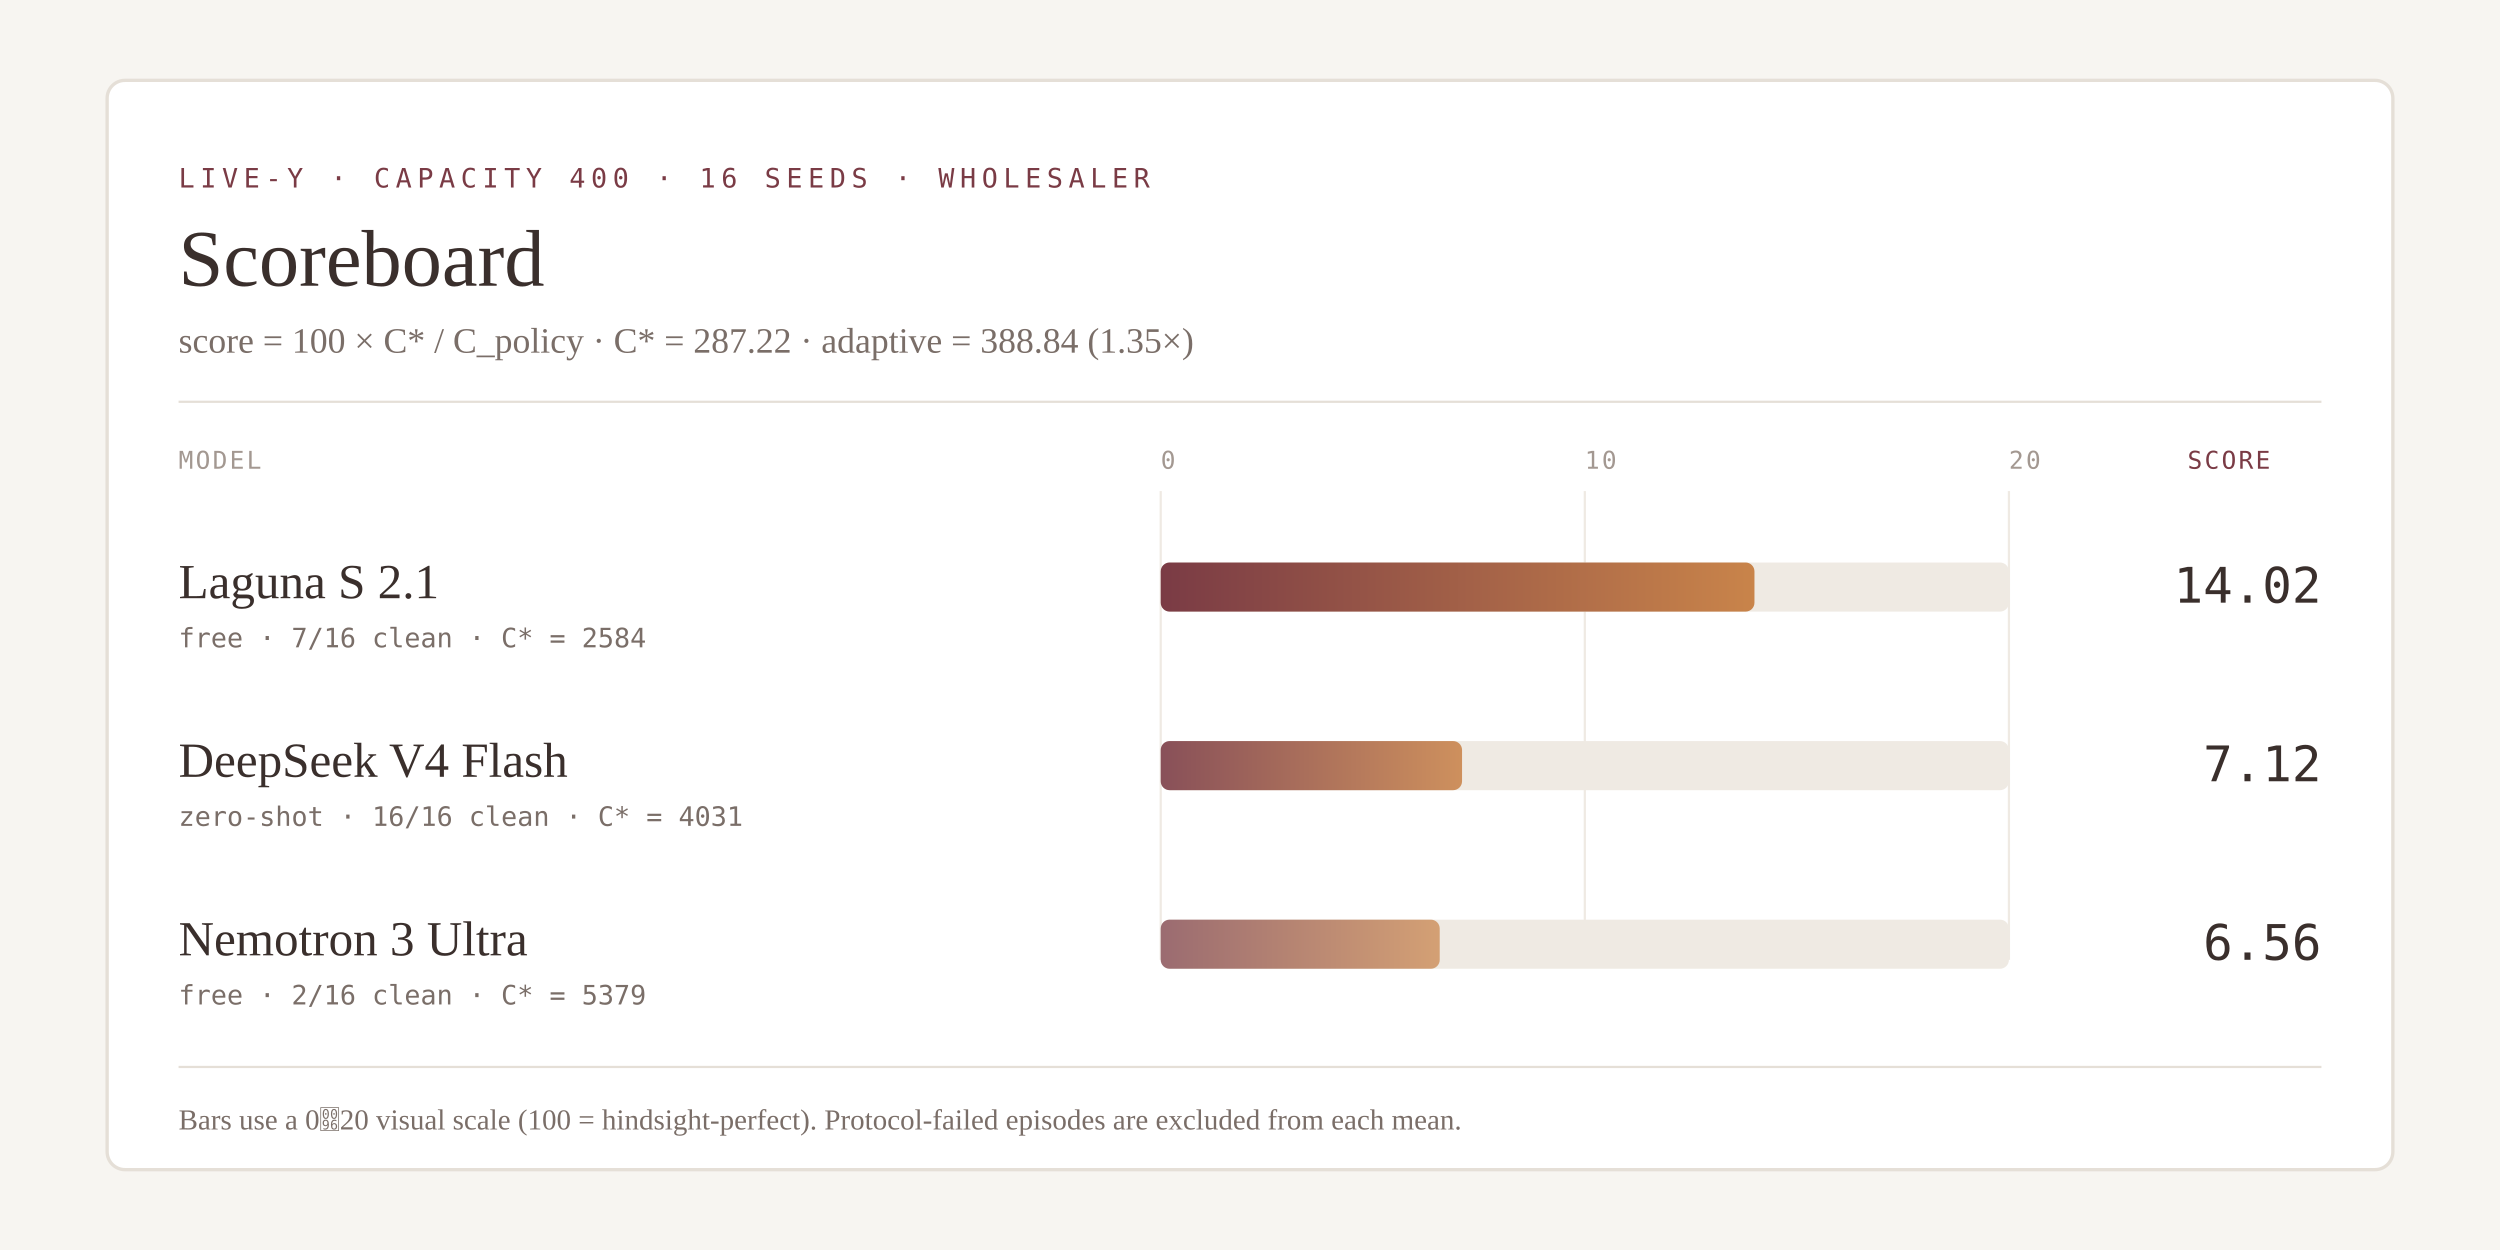
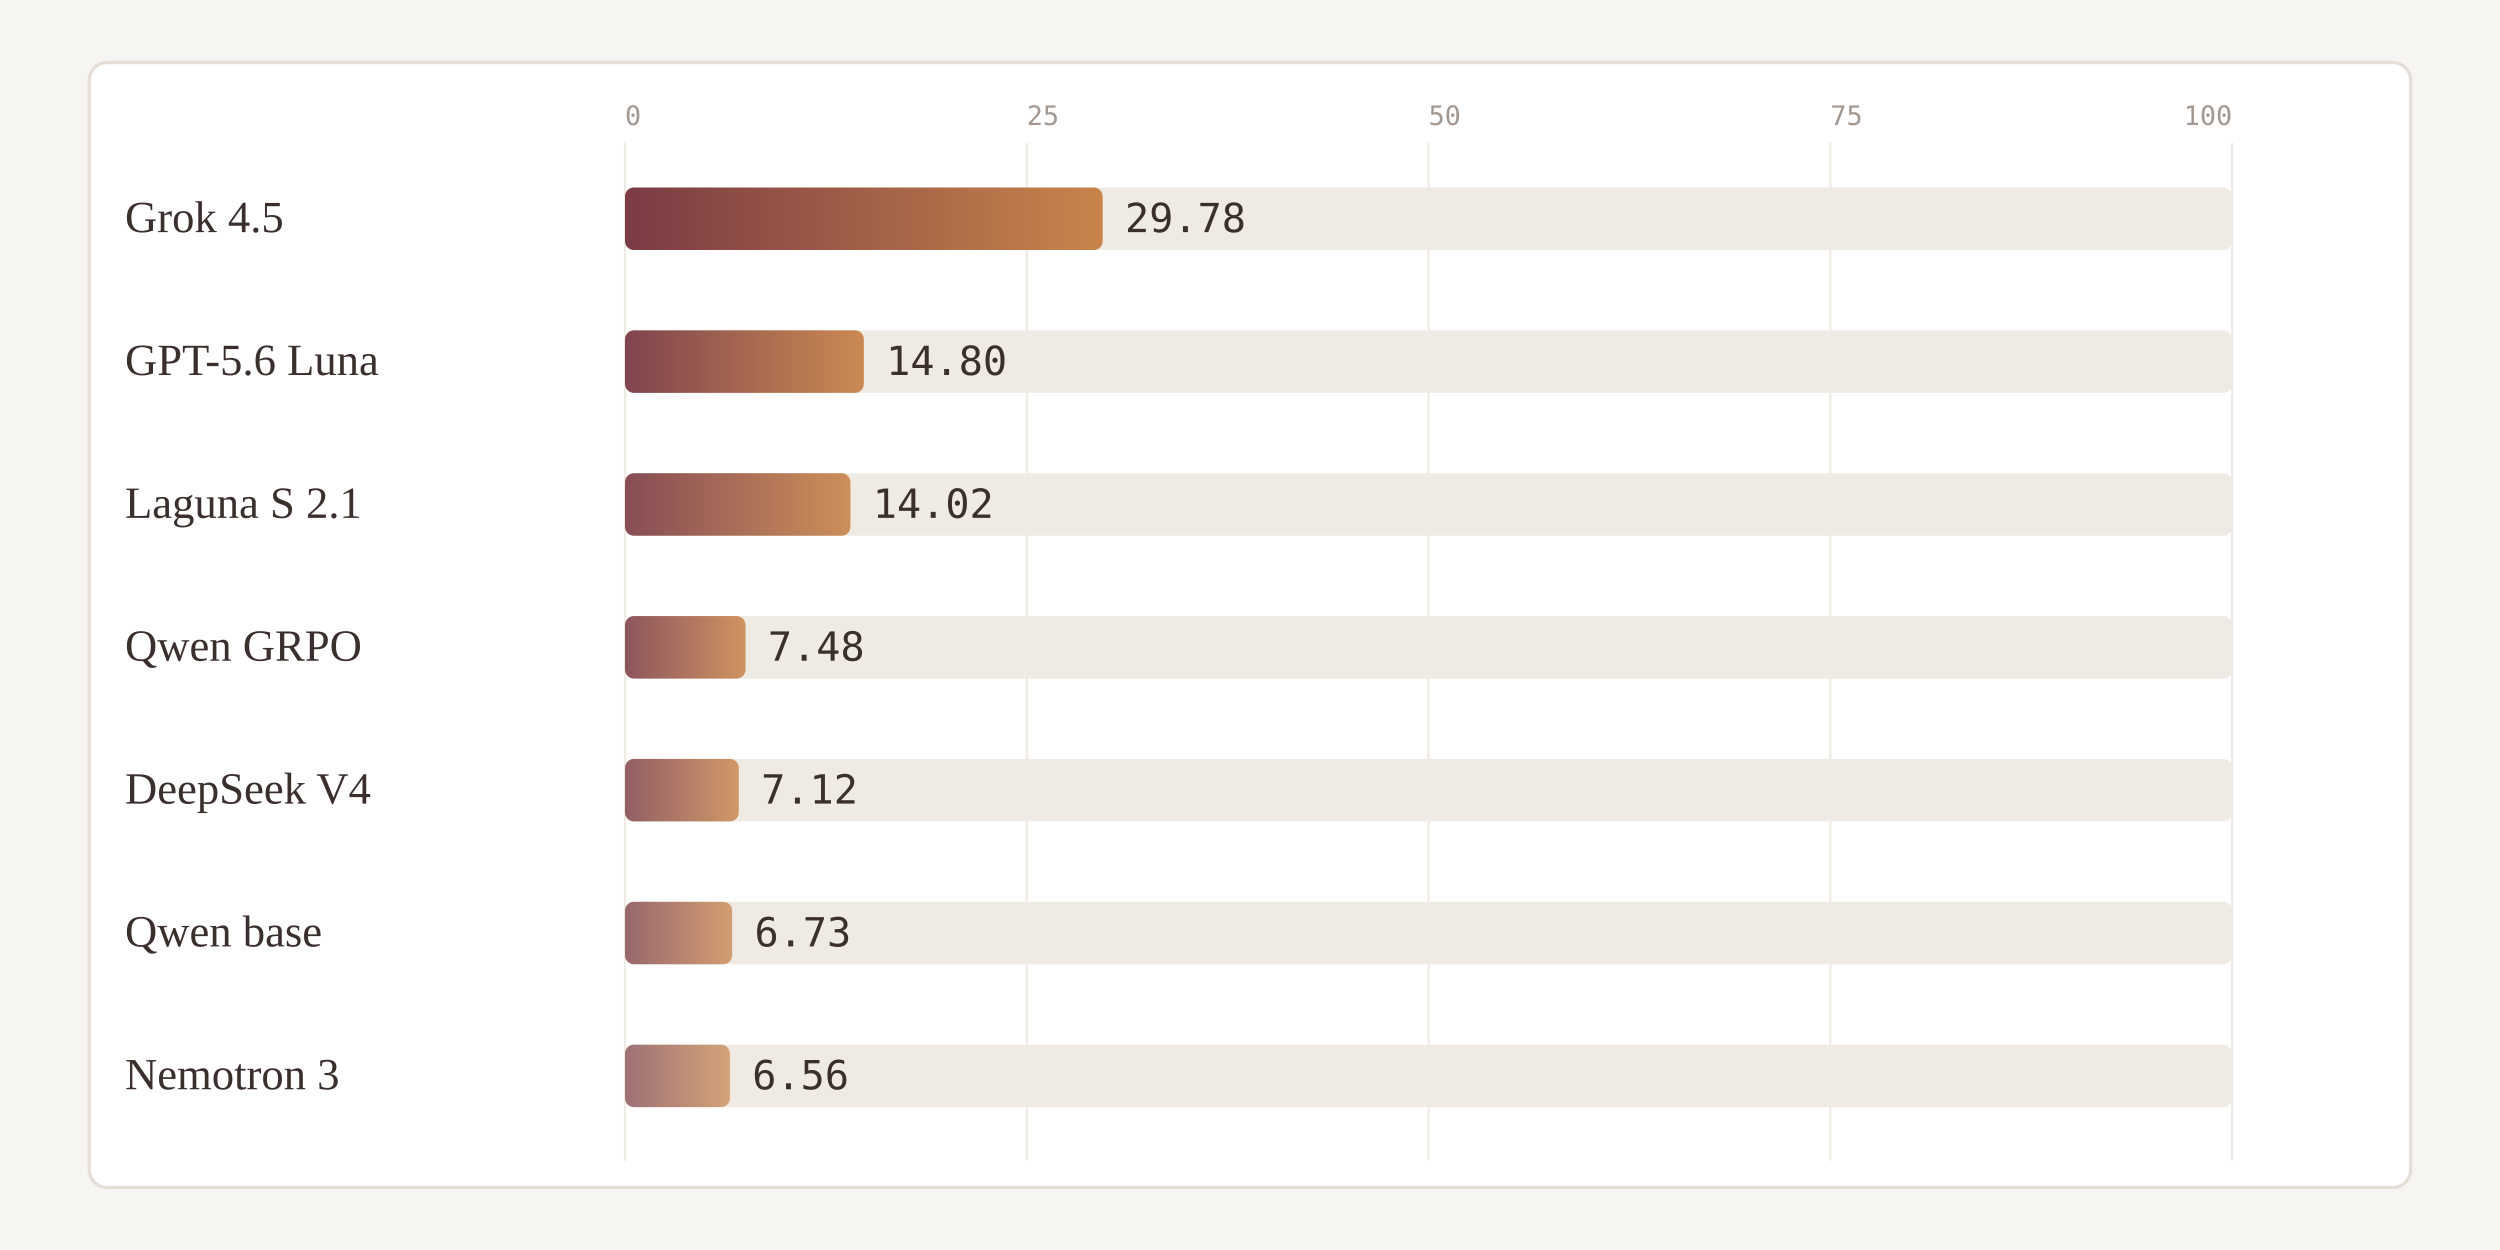
- <svg xmlns="http://www.w3.org/2000/svg" width="1120" height="560" viewBox="0 0 1120 560" role="img" aria-labelledby="title desc">
+ <svg xmlns="http://www.w3.org/2000/svg" width="1120" height="560" viewBox="0 0 1120 560" role="img" aria-labelledby="title">
+   <rect width="1120" height="560" fill="#F7F5F1" />
+   <rect x="40" y="28" width="1040" height="504" rx="8" fill="#FFFFFF" stroke="#E5DFD7" stroke-width="1.5" />
  <defs>
    <linearGradient id="bar" x1="0" y1="0" x2="1" y2="0">
      <stop offset="0%" stop-color="#7A3B45" />
      <stop offset="100%" stop-color="#C9844A" />
    </linearGradient>
  </defs>
-   <rect width="1120" height="560" fill="#F7F5F1" />
-   <rect x="48" y="36" width="1024" height="488" rx="8" fill="#FFFFFF" stroke="#E5DFD7" stroke-width="1.5" />
-   <text x="80" y="84" fill="#7A3B45" font-family="IBM Plex Mono, Menlo, Consolas, monospace" font-size="12" letter-spacing="2.5">LIVE-Y  ·  CAPACITY 400  ·  16 SEEDS  ·  WHOLESALER</text>
-   <text x="80" y="128" fill="#3A2F2C" font-family="Georgia, 'Times New Roman', serif" font-size="36">Scoreboard</text>
-   <text x="80" y="158" fill="#7A6E68" font-family="Georgia, 'Times New Roman', serif" font-size="16">
-     score = 100 × C* / C_policy    ·    C* = 287.22    ·    adaptive = 388.84 (1.35×)
-   </text>
-   <line x1="80" y1="180" x2="1040" y2="180" stroke="#E5DFD7" stroke-width="1" />
-   <g font-family="IBM Plex Mono, Menlo, Consolas, monospace" font-size="11" fill="#A39891" letter-spacing="1">
-     <text x="80" y="210">MODEL</text>
-     <text x="520" y="210">0</text>
-     <text x="710" y="210">10</text>
-     <text x="900" y="210">20</text>
-     <text x="980" y="210" fill="#7A3B45">SCORE</text>
+   <g font-family="IBM Plex Mono, Menlo, Consolas, monospace" font-size="12" fill="#A39891">
+     <text x="280" y="56">0</text>
+     <text x="460" y="56">25</text>
+     <text x="640" y="56">50</text>
+     <text x="820" y="56">75</text>
+     <text x="1000" y="56" text-anchor="end">100</text>
  </g>
  <g stroke="#EFEAE3" stroke-width="1">
-     <line x1="520" y1="220" x2="520" y2="430" />
-     <line x1="710" y1="220" x2="710" y2="430" />
-     <line x1="900" y1="220" x2="900" y2="430" />
+     <line x1="280" y1="64" x2="280" y2="520" />
+     <line x1="460" y1="64" x2="460" y2="520" />
+     <line x1="640" y1="64" x2="640" y2="520" />
+     <line x1="820" y1="64" x2="820" y2="520" />
+     <line x1="1000" y1="64" x2="1000" y2="520" />
  </g>
-   <g font-family="Georgia, 'Times New Roman', serif">
-     <text x="80" y="268" fill="#3A2F2C" font-size="22">Laguna S 2.1</text>
-     <text x="80" y="290" fill="#7A6E68" font-family="IBM Plex Mono, Menlo, Consolas, monospace" font-size="12">free  ·  7/16 clean  ·  C* = 2584</text>
-     <rect x="520" y="252" width="380" height="22" rx="4" fill="#EFEAE3" />
-     <rect x="520" y="252" width="266" height="22" rx="4" fill="url(#bar)" />
-     <text x="1040" y="270" fill="#3A2F2C" font-family="IBM Plex Mono, Menlo, Consolas, monospace" font-size="22" text-anchor="end">14.02</text>
-     <text x="80" y="348" fill="#3A2F2C" font-size="22">DeepSeek V4 Flash</text>
-     <text x="80" y="370" fill="#7A6E68" font-family="IBM Plex Mono, Menlo, Consolas, monospace" font-size="12">zero-shot  ·  16/16 clean  ·  C* = 4031</text>
-     <rect x="520" y="332" width="380" height="22" rx="4" fill="#EFEAE3" />
-     <rect x="520" y="332" width="135" height="22" rx="4" fill="url(#bar)" fill-opacity="0.88" />
-     <text x="1040" y="350" fill="#3A2F2C" font-family="IBM Plex Mono, Menlo, Consolas, monospace" font-size="22" text-anchor="end">7.12</text>
-     <text x="80" y="428" fill="#3A2F2C" font-size="22">Nemotron 3 Ultra</text>
-     <text x="80" y="450" fill="#7A6E68" font-family="IBM Plex Mono, Menlo, Consolas, monospace" font-size="12">free  ·  2/16 clean  ·  C* = 5379</text>
-     <rect x="520" y="412" width="380" height="22" rx="4" fill="#EFEAE3" />
-     <rect x="520" y="412" width="125" height="22" rx="4" fill="url(#bar)" fill-opacity="0.72" />
-     <text x="1040" y="430" fill="#3A2F2C" font-family="IBM Plex Mono, Menlo, Consolas, monospace" font-size="22" text-anchor="end">6.56</text>
+   <g font-family="Georgia, 'Times New Roman', serif" font-size="20" fill="#3A2F2C">
+     <text x="56" y="104">Grok 4.5</text>
+     <rect x="280" y="84" width="720" height="28" rx="4" fill="#EFEAE3" />
+     <rect x="280" y="84" width="214" height="28" rx="4" fill="url(#bar)" />
+     <text x="504" y="104" font-family="IBM Plex Mono, Menlo, Consolas, monospace" font-size="18">29.78</text>
+     <text x="56" y="168">GPT-5.6 Luna</text>
+     <rect x="280" y="148" width="720" height="28" rx="4" fill="#EFEAE3" />
+     <rect x="280" y="148" width="107" height="28" rx="4" fill="url(#bar)" fill-opacity="0.95" />
+     <text x="397" y="168" font-family="IBM Plex Mono, Menlo, Consolas, monospace" font-size="18">14.80</text>
+     <text x="56" y="232">Laguna S 2.1</text>
+     <rect x="280" y="212" width="720" height="28" rx="4" fill="#EFEAE3" />
+     <rect x="280" y="212" width="101" height="28" rx="4" fill="url(#bar)" fill-opacity="0.90" />
+     <text x="391" y="232" font-family="IBM Plex Mono, Menlo, Consolas, monospace" font-size="18">14.02</text>
+     <text x="56" y="296">Qwen GRPO</text>
+     <rect x="280" y="276" width="720" height="28" rx="4" fill="#EFEAE3" />
+     <rect x="280" y="276" width="54" height="28" rx="4" fill="url(#bar)" fill-opacity="0.85" />
+     <text x="344" y="296" font-family="IBM Plex Mono, Menlo, Consolas, monospace" font-size="18">7.48</text>
+     <text x="56" y="360">DeepSeek V4</text>
+     <rect x="280" y="340" width="720" height="28" rx="4" fill="#EFEAE3" />
+     <rect x="280" y="340" width="51" height="28" rx="4" fill="url(#bar)" fill-opacity="0.80" />
+     <text x="341" y="360" font-family="IBM Plex Mono, Menlo, Consolas, monospace" font-size="18">7.12</text>
+     <text x="56" y="424">Qwen base</text>
+     <rect x="280" y="404" width="720" height="28" rx="4" fill="#EFEAE3" />
+     <rect x="280" y="404" width="48" height="28" rx="4" fill="url(#bar)" fill-opacity="0.75" />
+     <text x="338" y="424" font-family="IBM Plex Mono, Menlo, Consolas, monospace" font-size="18">6.73</text>
+     <text x="56" y="488">Nemotron 3</text>
+     <rect x="280" y="468" width="720" height="28" rx="4" fill="#EFEAE3" />
+     <rect x="280" y="468" width="47" height="28" rx="4" fill="url(#bar)" fill-opacity="0.70" />
+     <text x="337" y="488" font-family="IBM Plex Mono, Menlo, Consolas, monospace" font-size="18">6.56</text>
  </g>
-   <line x1="80" y1="478" x2="1040" y2="478" stroke="#E5DFD7" stroke-width="1" />
-   <text x="80" y="506" fill="#7A6E68" font-family="Georgia, 'Times New Roman', serif" font-size="13">
-     Bars use a 020 visual scale (100 = hindsight-perfect). Protocol-failed episodes are excluded from each mean.
-   </text>
</svg>
